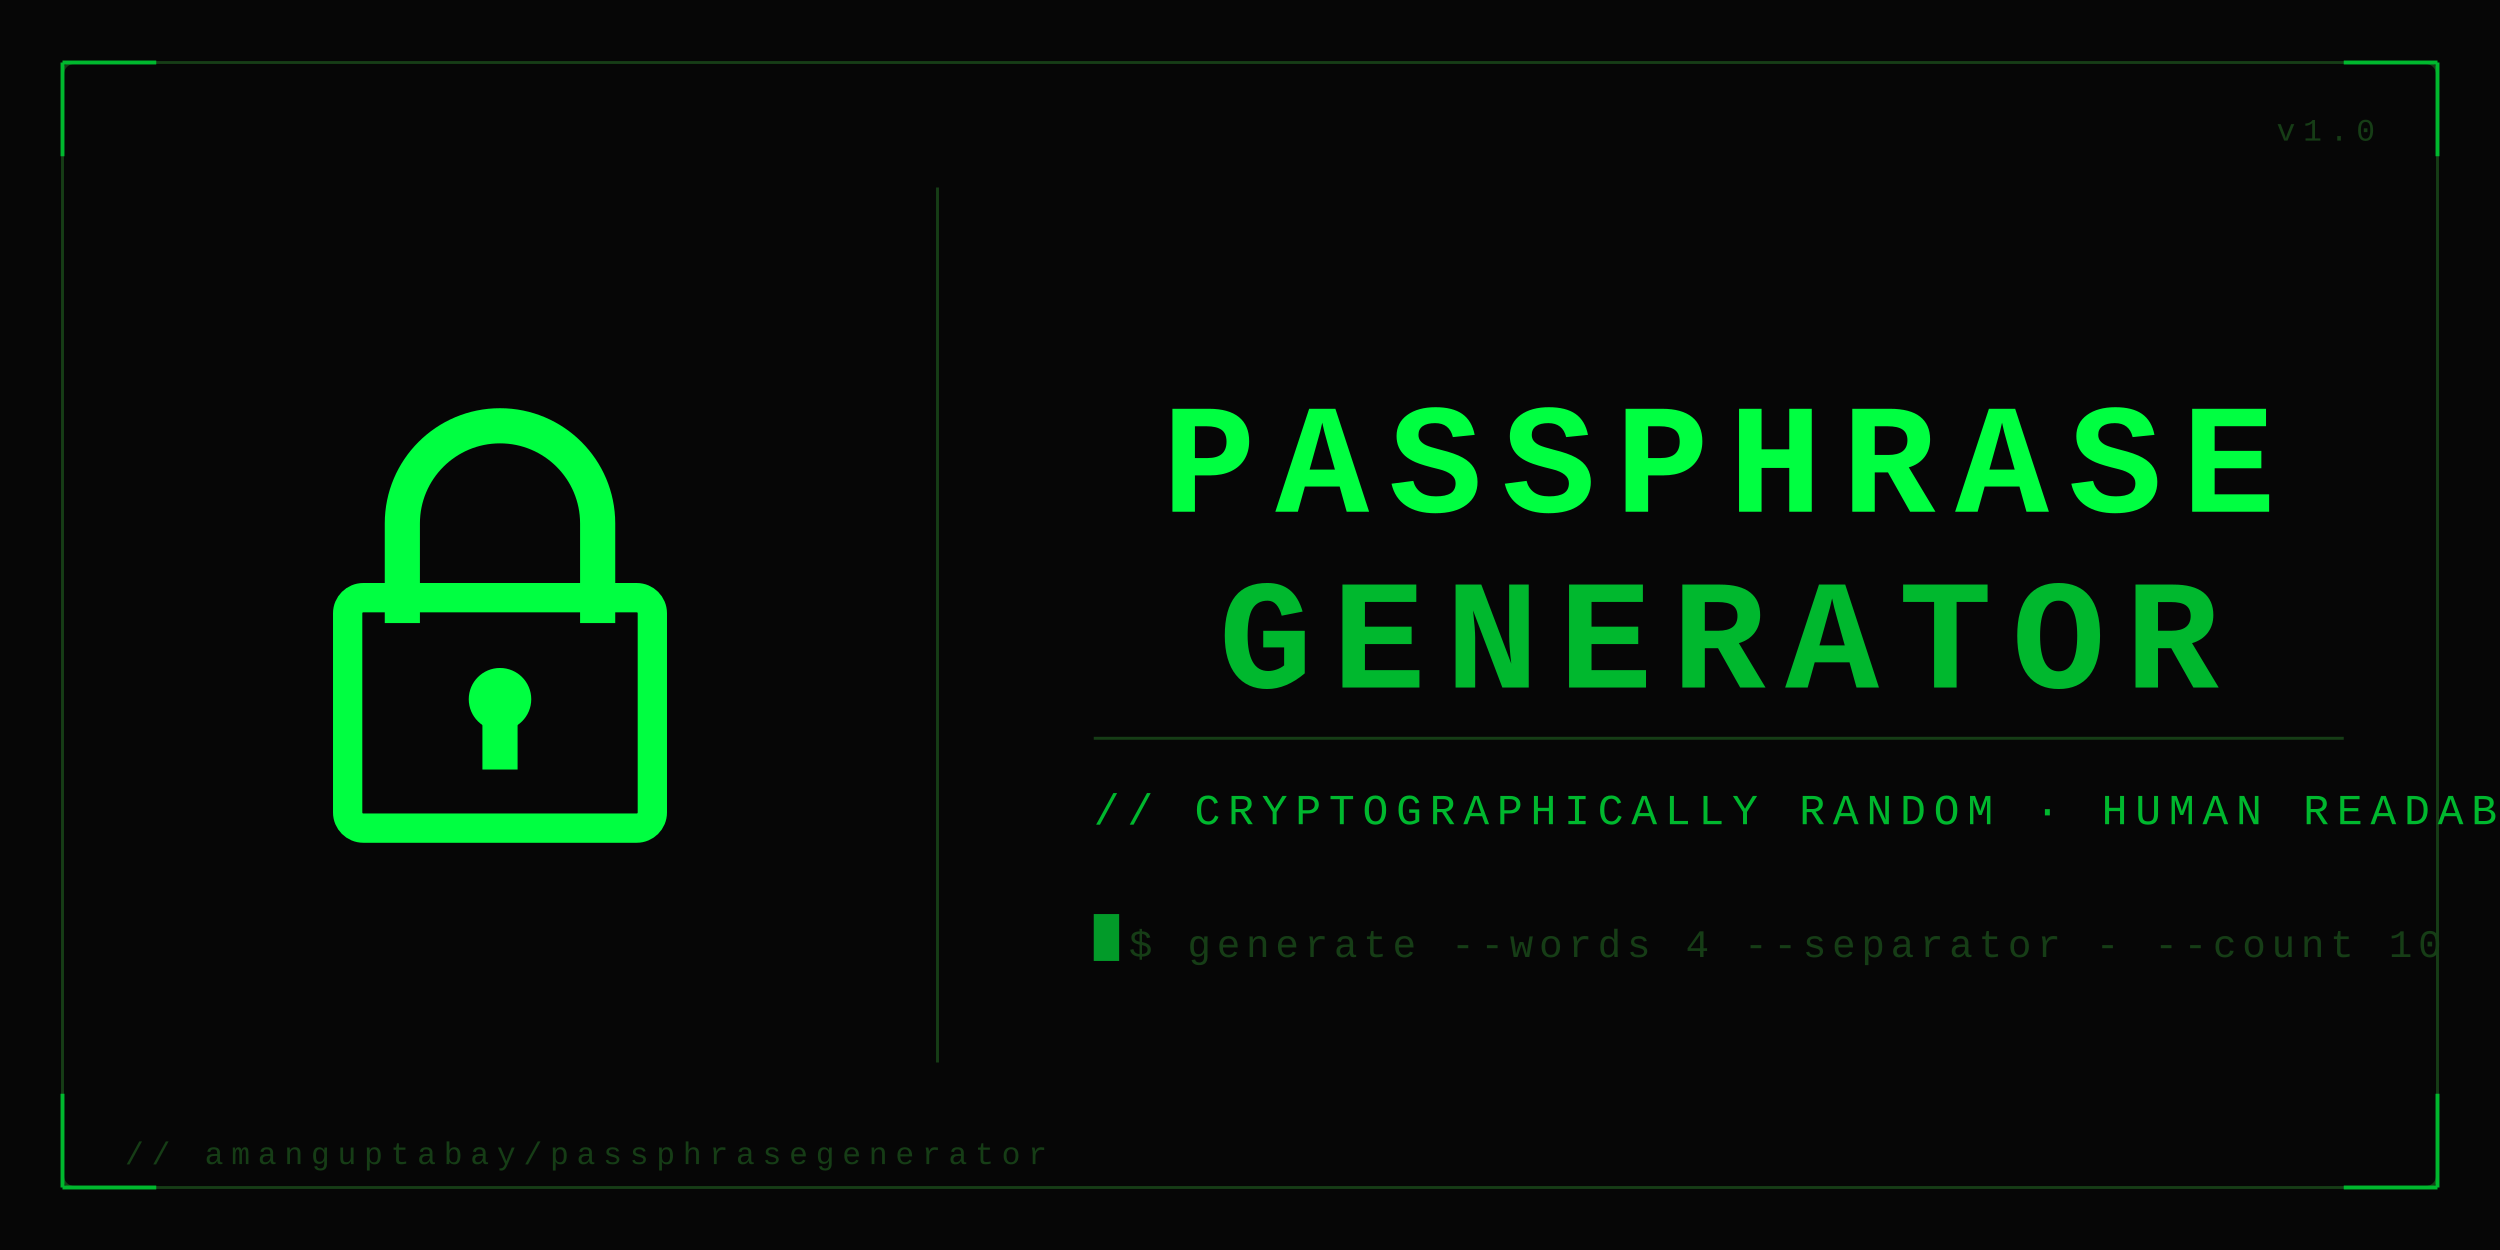
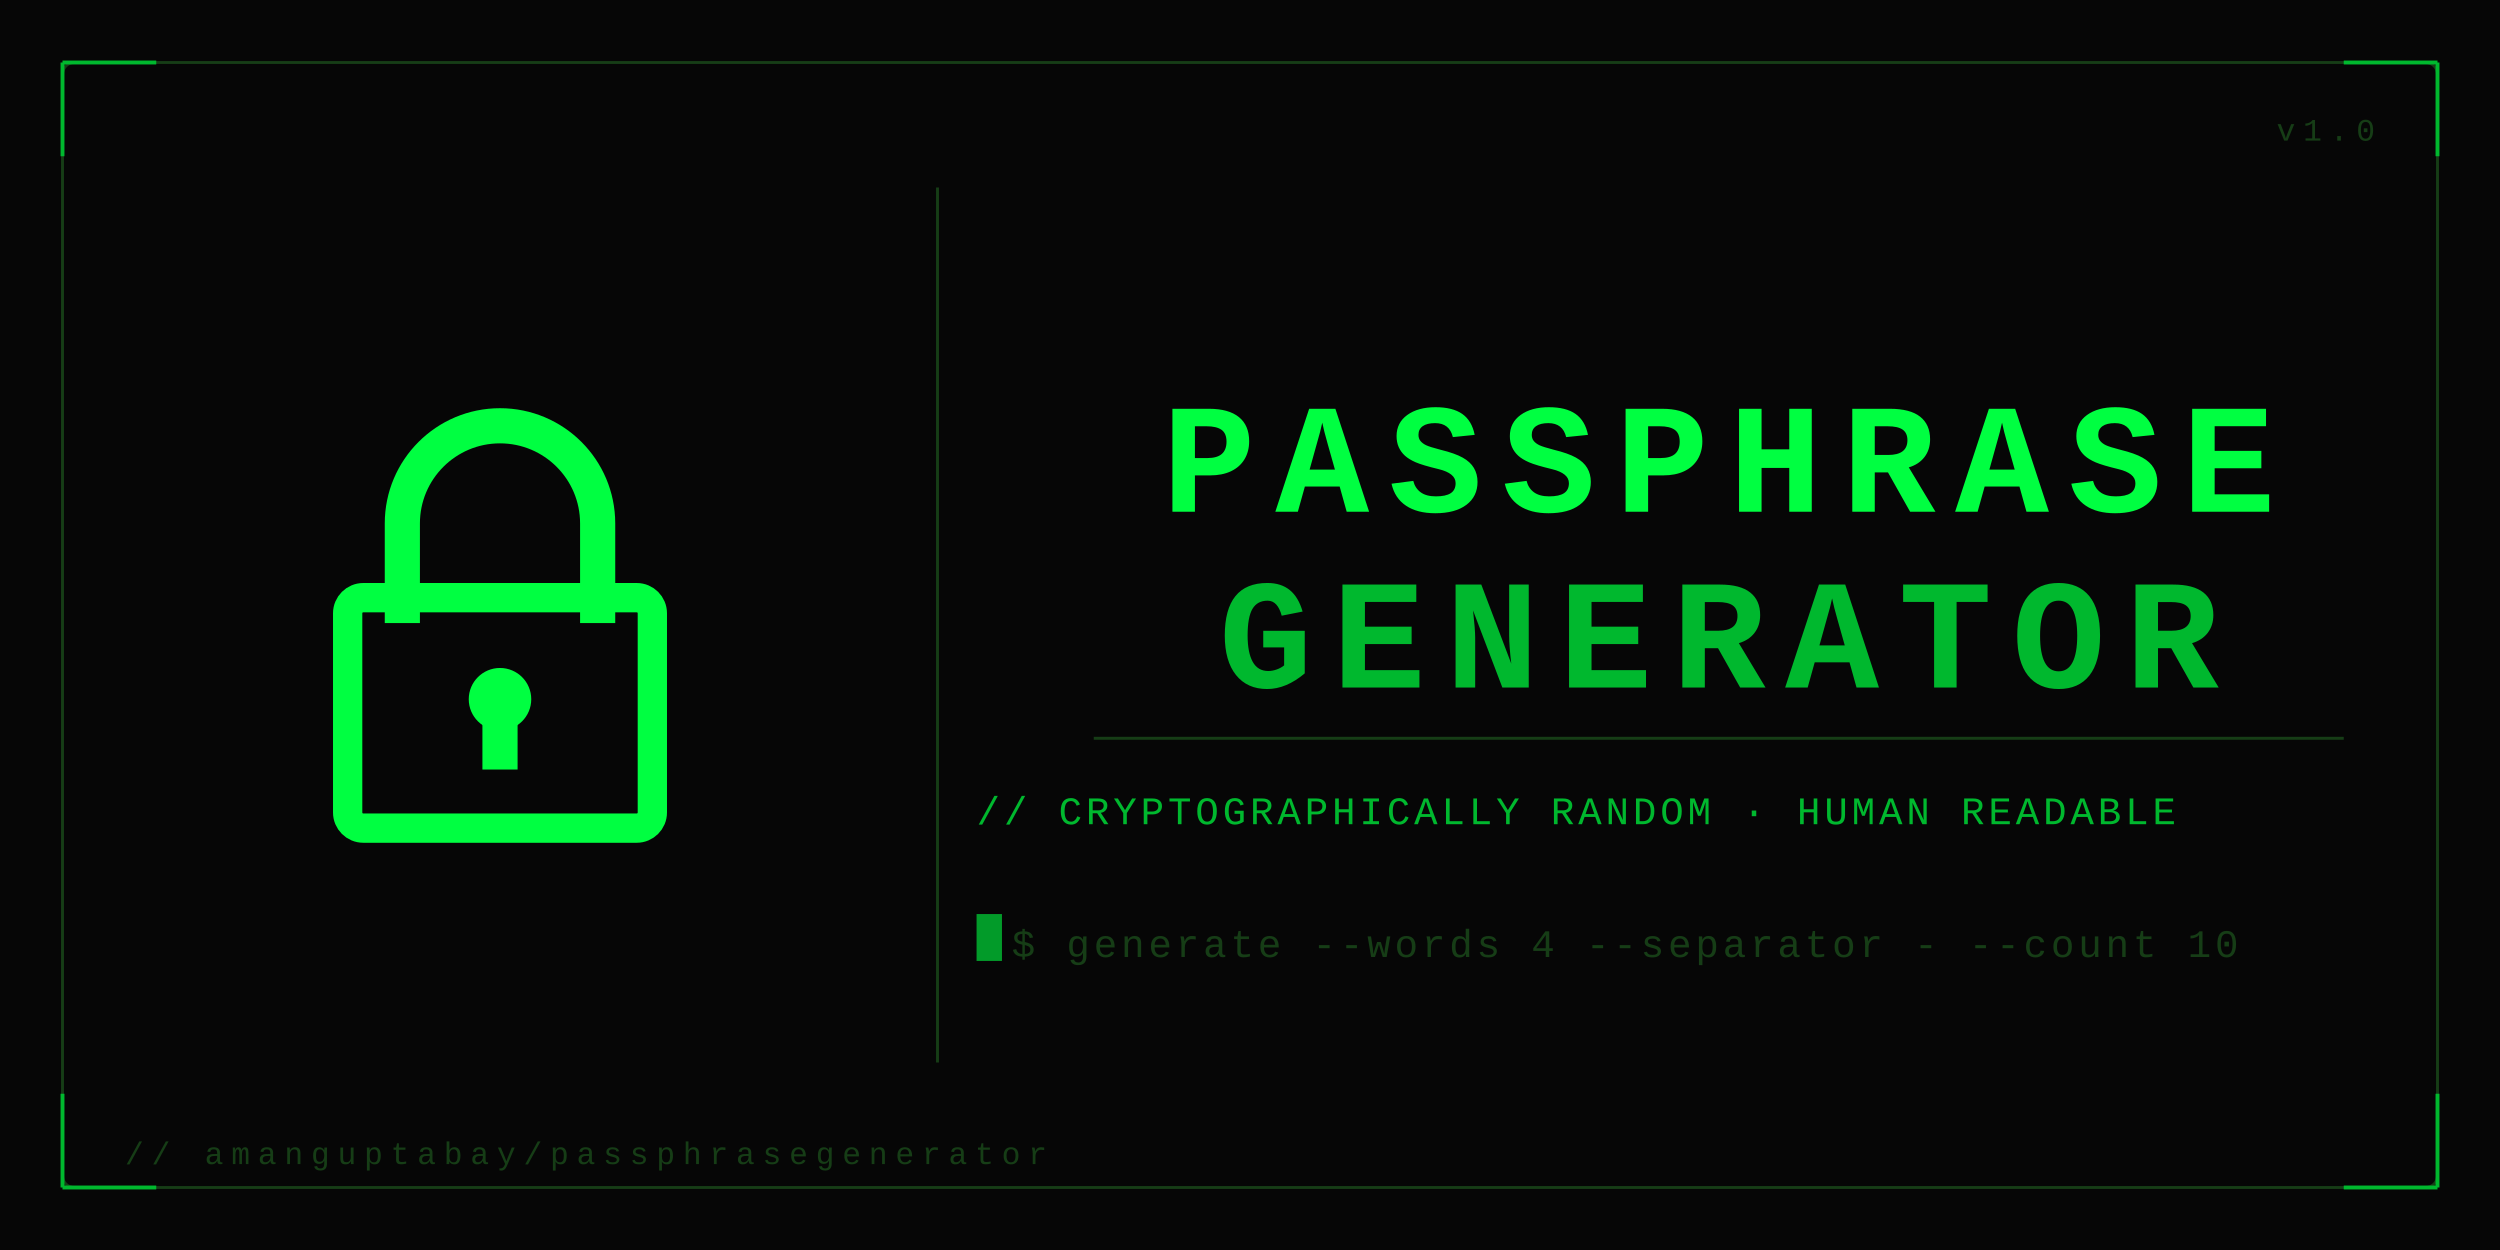
<svg xmlns="http://www.w3.org/2000/svg" viewBox="0 0 1280 640" font-family="'Courier New', Courier, monospace">
  <rect width="1280" height="640" fill="#060606" />
  <rect x="32" y="32" width="1216" height="576" rx="6" fill="none" stroke="#163d16" stroke-width="1.5" />
  <line x1="32" y1="32" x2="80" y2="32" stroke="#00b82e" stroke-width="2" />
  <line x1="32" y1="32" x2="32" y2="80" stroke="#00b82e" stroke-width="2" />
  <line x1="1248" y1="32" x2="1200" y2="32" stroke="#00b82e" stroke-width="2" />
  <line x1="1248" y1="32" x2="1248" y2="80" stroke="#00b82e" stroke-width="2" />
  <line x1="32" y1="608" x2="80" y2="608" stroke="#00b82e" stroke-width="2" />
  <line x1="32" y1="608" x2="32" y2="560" stroke="#00b82e" stroke-width="2" />
  <line x1="1248" y1="608" x2="1200" y2="608" stroke="#00b82e" stroke-width="2" />
  <line x1="1248" y1="608" x2="1248" y2="560" stroke="#00b82e" stroke-width="2" />
  <line x1="480" y1="96" x2="480" y2="544" stroke="#163d16" stroke-width="1.5" />
  <path d="M206 310 L206 268 A50 50 0 0 1 306 268 L306 310" fill="none" stroke="#00ff41" stroke-width="18" stroke-linecap="square" />
  <rect x="178" y="306" width="156" height="118" rx="8" fill="none" stroke="#00ff41" stroke-width="15" />
  <circle cx="256" cy="358" r="16" fill="#00ff41" />
  <rect x="247" y="368" width="18" height="26" fill="#00ff41" />
  <text x="880" y="262" fill="#00ff41" font-size="80" font-weight="bold" letter-spacing="10" text-anchor="middle">PASSPHRASE</text>
  <text x="880" y="352" fill="#00b82e" font-size="80" font-weight="bold" letter-spacing="10" text-anchor="middle">GENERATOR</text>
  <line x1="560" y1="378" x2="1200" y2="378" stroke="#163d16" stroke-width="1.5" />
-   <text x="560" y="422" fill="#00b82e" font-size="22" letter-spacing="4" text-anchor="start">// CRYPTOGRAPHICALLY RANDOM · HUMAN READABLE</text>
-   <rect x="560" y="468" width="13" height="24" fill="#00ff41" opacity="0.6" />
-   <text x="578" y="490" fill="#163d16" font-size="20" letter-spacing="3" text-anchor="start">$ generate --words 4 --separator - --count 10</text>
+   <text x="500" y="422" fill="#00b82e" font-size="20" letter-spacing="2" text-anchor="start">// CRYPTOGRAPHICALLY RANDOM · HUMAN READABLE</text>
+   <rect x="500" y="468" width="13" height="24" fill="#00ff41" opacity="0.6" />
+   <text x="518" y="490" fill="#163d16" font-size="20" letter-spacing="2" text-anchor="start">$ generate --words 4 --separator - --count 10</text>
  <text x="64" y="596" fill="#163d16" font-size="16" letter-spacing="4">// amanguptabay/passphrasegenerator</text>
  <text x="1216" y="72" fill="#163d16" font-size="16" letter-spacing="4" text-anchor="end">v1.0</text>
</svg>
